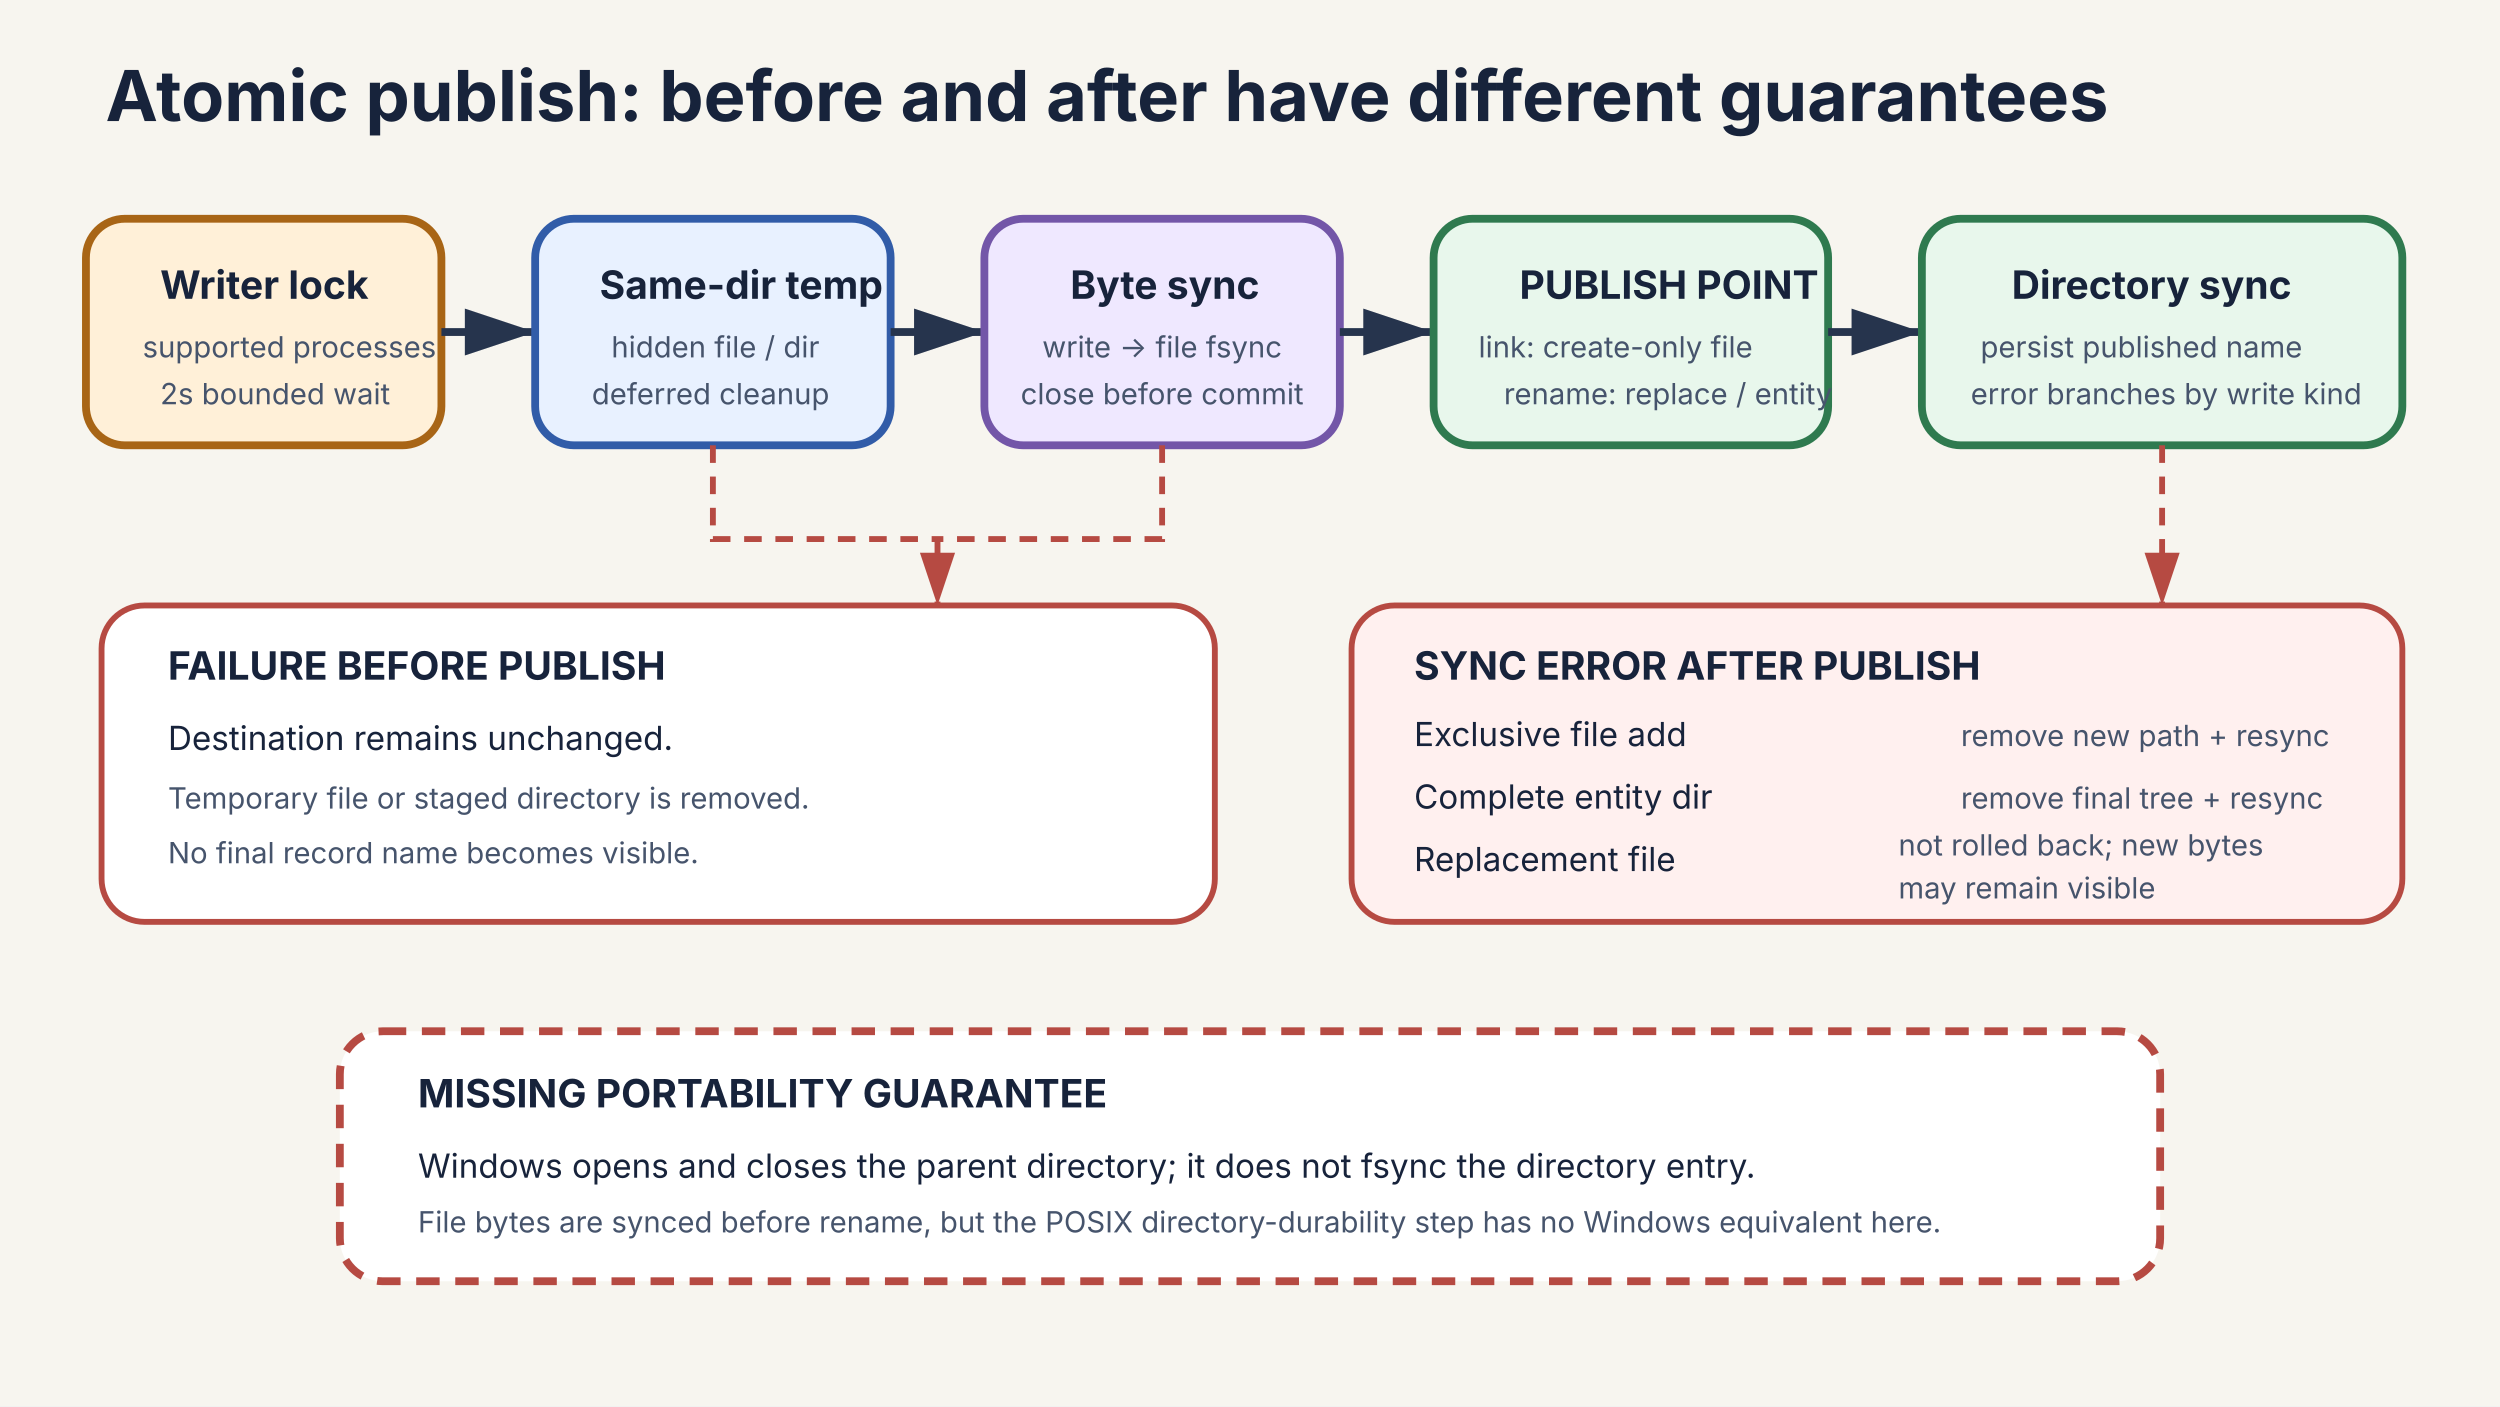
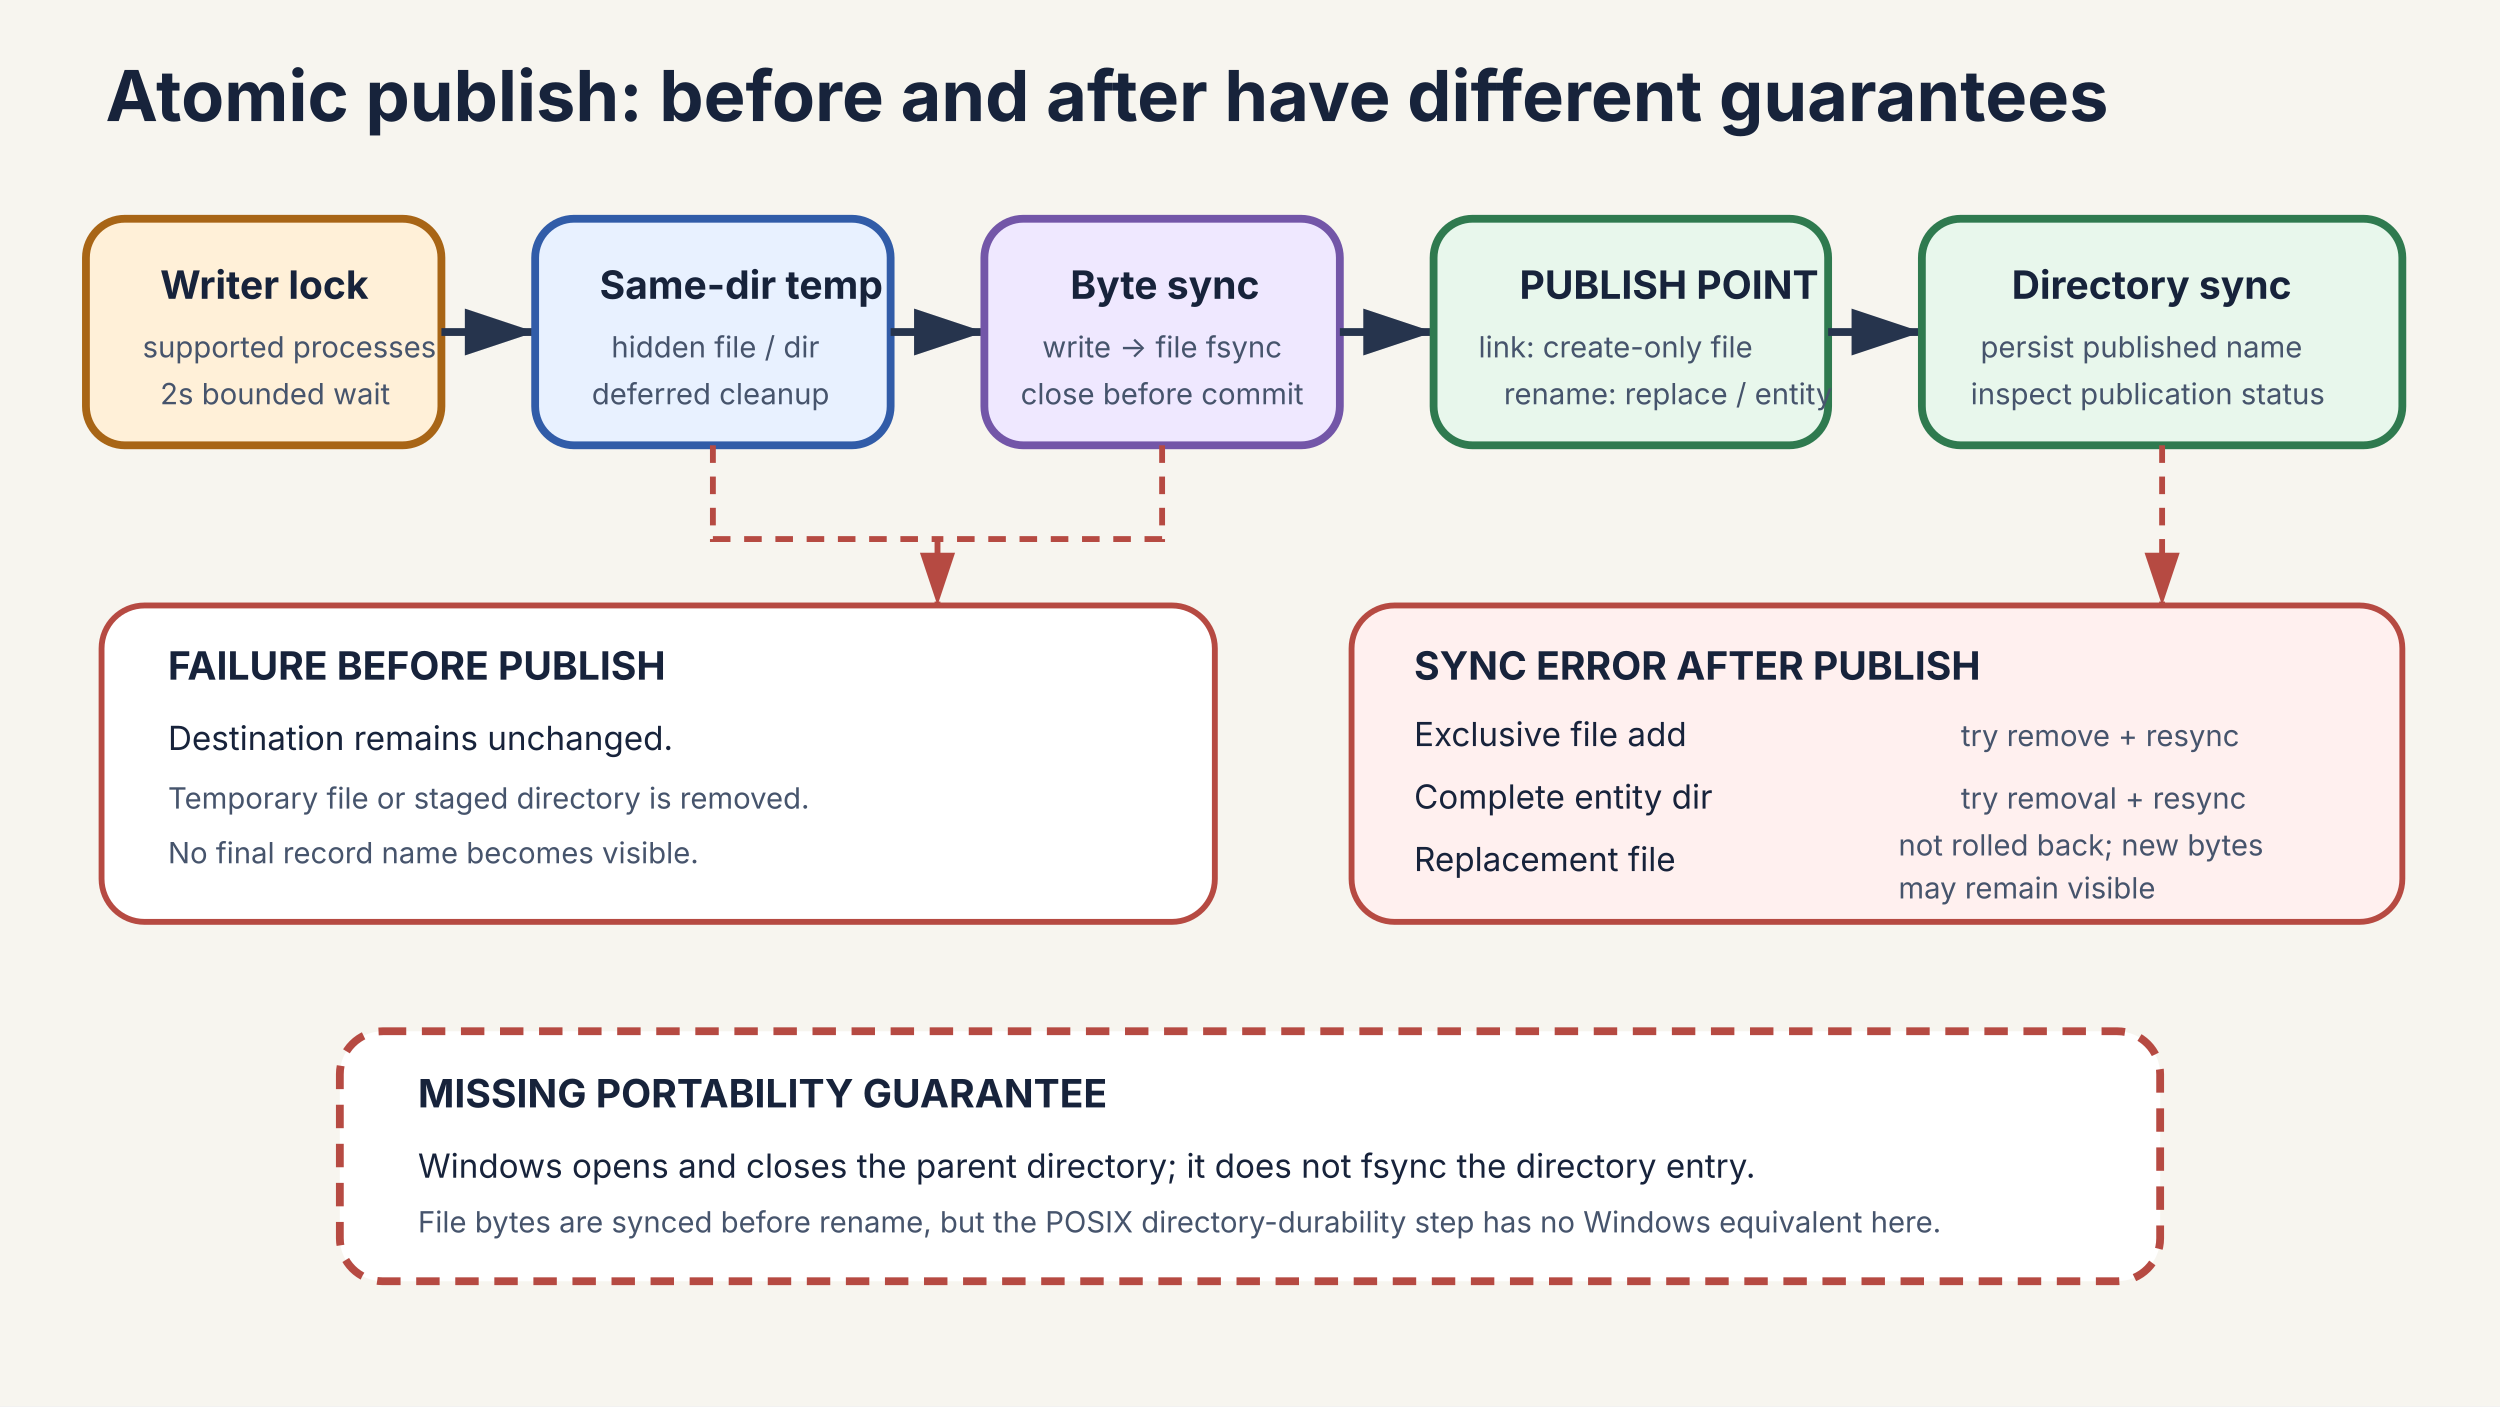
<svg xmlns="http://www.w3.org/2000/svg" viewBox="0 0 1280 720" role="img" aria-labelledby="title desc">
  <defs>
    <marker id="a" markerWidth="10" markerHeight="10" refX="9" refY="3" orient="auto">
      <path d="M0 0L0 6L9 3Z" fill="#26344d" />
    </marker>
    <marker id="red-a" markerWidth="10" markerHeight="10" refX="9" refY="3" orient="auto">
      <path d="M0 0L0 6L9 3Z" fill="#b64a42" />
    </marker>
    <style>.t{font-family:Inter,system-ui,sans-serif;fill:#17233b}.h{font-size:36px;font-weight:750}.sh{font-size:20px;font-weight:700}.b{font-size:17px}.sm{font-size:15px;fill:#46546c}.e{stroke:#26344d;stroke-width:4;fill:none;marker-end:url(#a)}.fail{stroke:#b64a42;stroke-width:3;fill:none;stroke-dasharray:9 7;marker-end:url(#red-a)}</style>
  </defs>
  <rect width="1280" height="720" fill="#f7f5ef" />
  <text class="t h" x="54" y="62">Atomic publish: before and after have different guarantees</text>
  <g id="lock-boundary">
    <rect x="44" y="112" width="182" height="116" rx="20" fill="#fff0d8" stroke="#a86516" stroke-width="4" />
    <text class="t sh" x="82" y="153">Writer lock</text>
    <text class="t sm" x="73" y="183">supported processes</text>
    <text class="t sm" x="82" y="207">2s bounded wait</text>
  </g>
  <path class="e" d="M226 170H274" />
  <g id="same-dir-stage">
    <rect x="274" y="112" width="182" height="116" rx="20" fill="#e8f1ff" stroke="#315ca8" stroke-width="4" />
    <text class="t sh" x="307" y="153">Same-dir temp</text>
    <text class="t sm" x="313" y="183">hidden file / dir</text>
    <text class="t sm" x="303" y="207">deferred cleanup</text>
  </g>
  <path class="e" d="M456 170H504" />
  <g id="content-sync">
    <rect x="504" y="112" width="182" height="116" rx="20" fill="#efe8ff" stroke="#7356a8" stroke-width="4" />
    <text class="t sh" x="548" y="153">Byte sync</text>
    <text class="t sm" x="595" y="183" text-anchor="middle">write → file fsync</text>
    <text class="t sm" x="595" y="207" text-anchor="middle">close before commit</text>
  </g>
  <path class="e" d="M686 170H734" />
  <g id="atomic-commit">
    <rect x="734" y="112" width="202" height="116" rx="20" fill="#e8f7ec" stroke="#2f7a4f" stroke-width="4" />
    <text class="t sh" x="778" y="153">PUBLISH POINT</text>
    <text class="t sm" x="757" y="183">link: create-only file</text>
    <text class="t sm" x="770" y="207">rename: replace / entity</text>
  </g>
  <path class="e" d="M936 170H984" />
  <g id="directory-sync">
    <rect x="984" y="112" width="246" height="116" rx="20" fill="#e8f7ec" stroke="#2f7a4f" stroke-width="4" />
    <text class="t sh" x="1030" y="153">Directory sync</text>
    <text class="t sm" x="1014" y="183">persist published name</text>
-     <text class="t sm" x="1009" y="207">error branches by write kind</text>
+     <text class="t sm" x="1009" y="207">inspect publication status</text>
    <path class="fail" d="M1107 228V310" />
    <rect x="692" y="310" width="538" height="162" rx="22" fill="#fff0ef" stroke="#b64a42" stroke-width="3" />
    <text class="t sh" x="724" y="348">SYNC ERROR AFTER PUBLISH</text>
    <text class="t b" x="724" y="382">Exclusive file add</text>
-     <text class="t sm" x="1004" y="382">remove new path + resync</text>
+     <text class="t sm" x="1004" y="382">try remove + resync</text>
    <text class="t b" x="724" y="414">Complete entity dir</text>
-     <text class="t sm" x="1004" y="414">remove final tree + resync</text>
+     <text class="t sm" x="1004" y="414">try removal + resync</text>
    <text class="t b" x="724" y="446">Replacement file</text>
    <text class="t sm" x="972" y="438">not rolled back; new bytes</text>
    <text class="t sm" x="972" y="460">may remain visible</text>
  </g>
  <g id="failure-cleanup">
    <path d="M365 228V276H480M595 228V276H480" stroke="#b64a42" stroke-width="3" fill="none" stroke-dasharray="9 7" />
    <path class="fail" d="M480 276V310" />
    <rect x="52" y="310" width="570" height="162" rx="22" fill="#fff" stroke="#b64a42" stroke-width="3" />
    <text class="t sh" x="86" y="348">FAILURE BEFORE PUBLISH</text>
    <text class="t b" x="86" y="384">Destination remains unchanged.</text>
    <text class="t sm" x="86" y="414">Temporary file or staged directory is removed.</text>
    <text class="t sm" x="86" y="442">No final record name becomes visible.</text>
  </g>
  <g id="windows-gap">
    <rect x="174" y="528" width="932" height="128" rx="22" fill="#fff" stroke="#b64a42" stroke-width="4" stroke-dasharray="12 8" />
    <text class="t sh" x="214" y="567" fill="#a5302a">MISSING PORTABILITY GUARANTEE</text>
    <text class="t b" x="214" y="603">Windows opens and closes the parent directory; it does not fsync the directory entry.</text>
    <text class="t sm" x="214" y="631">File bytes are synced before rename, but the POSIX directory-durability step has no Windows equivalent here.</text>
  </g>
</svg>
